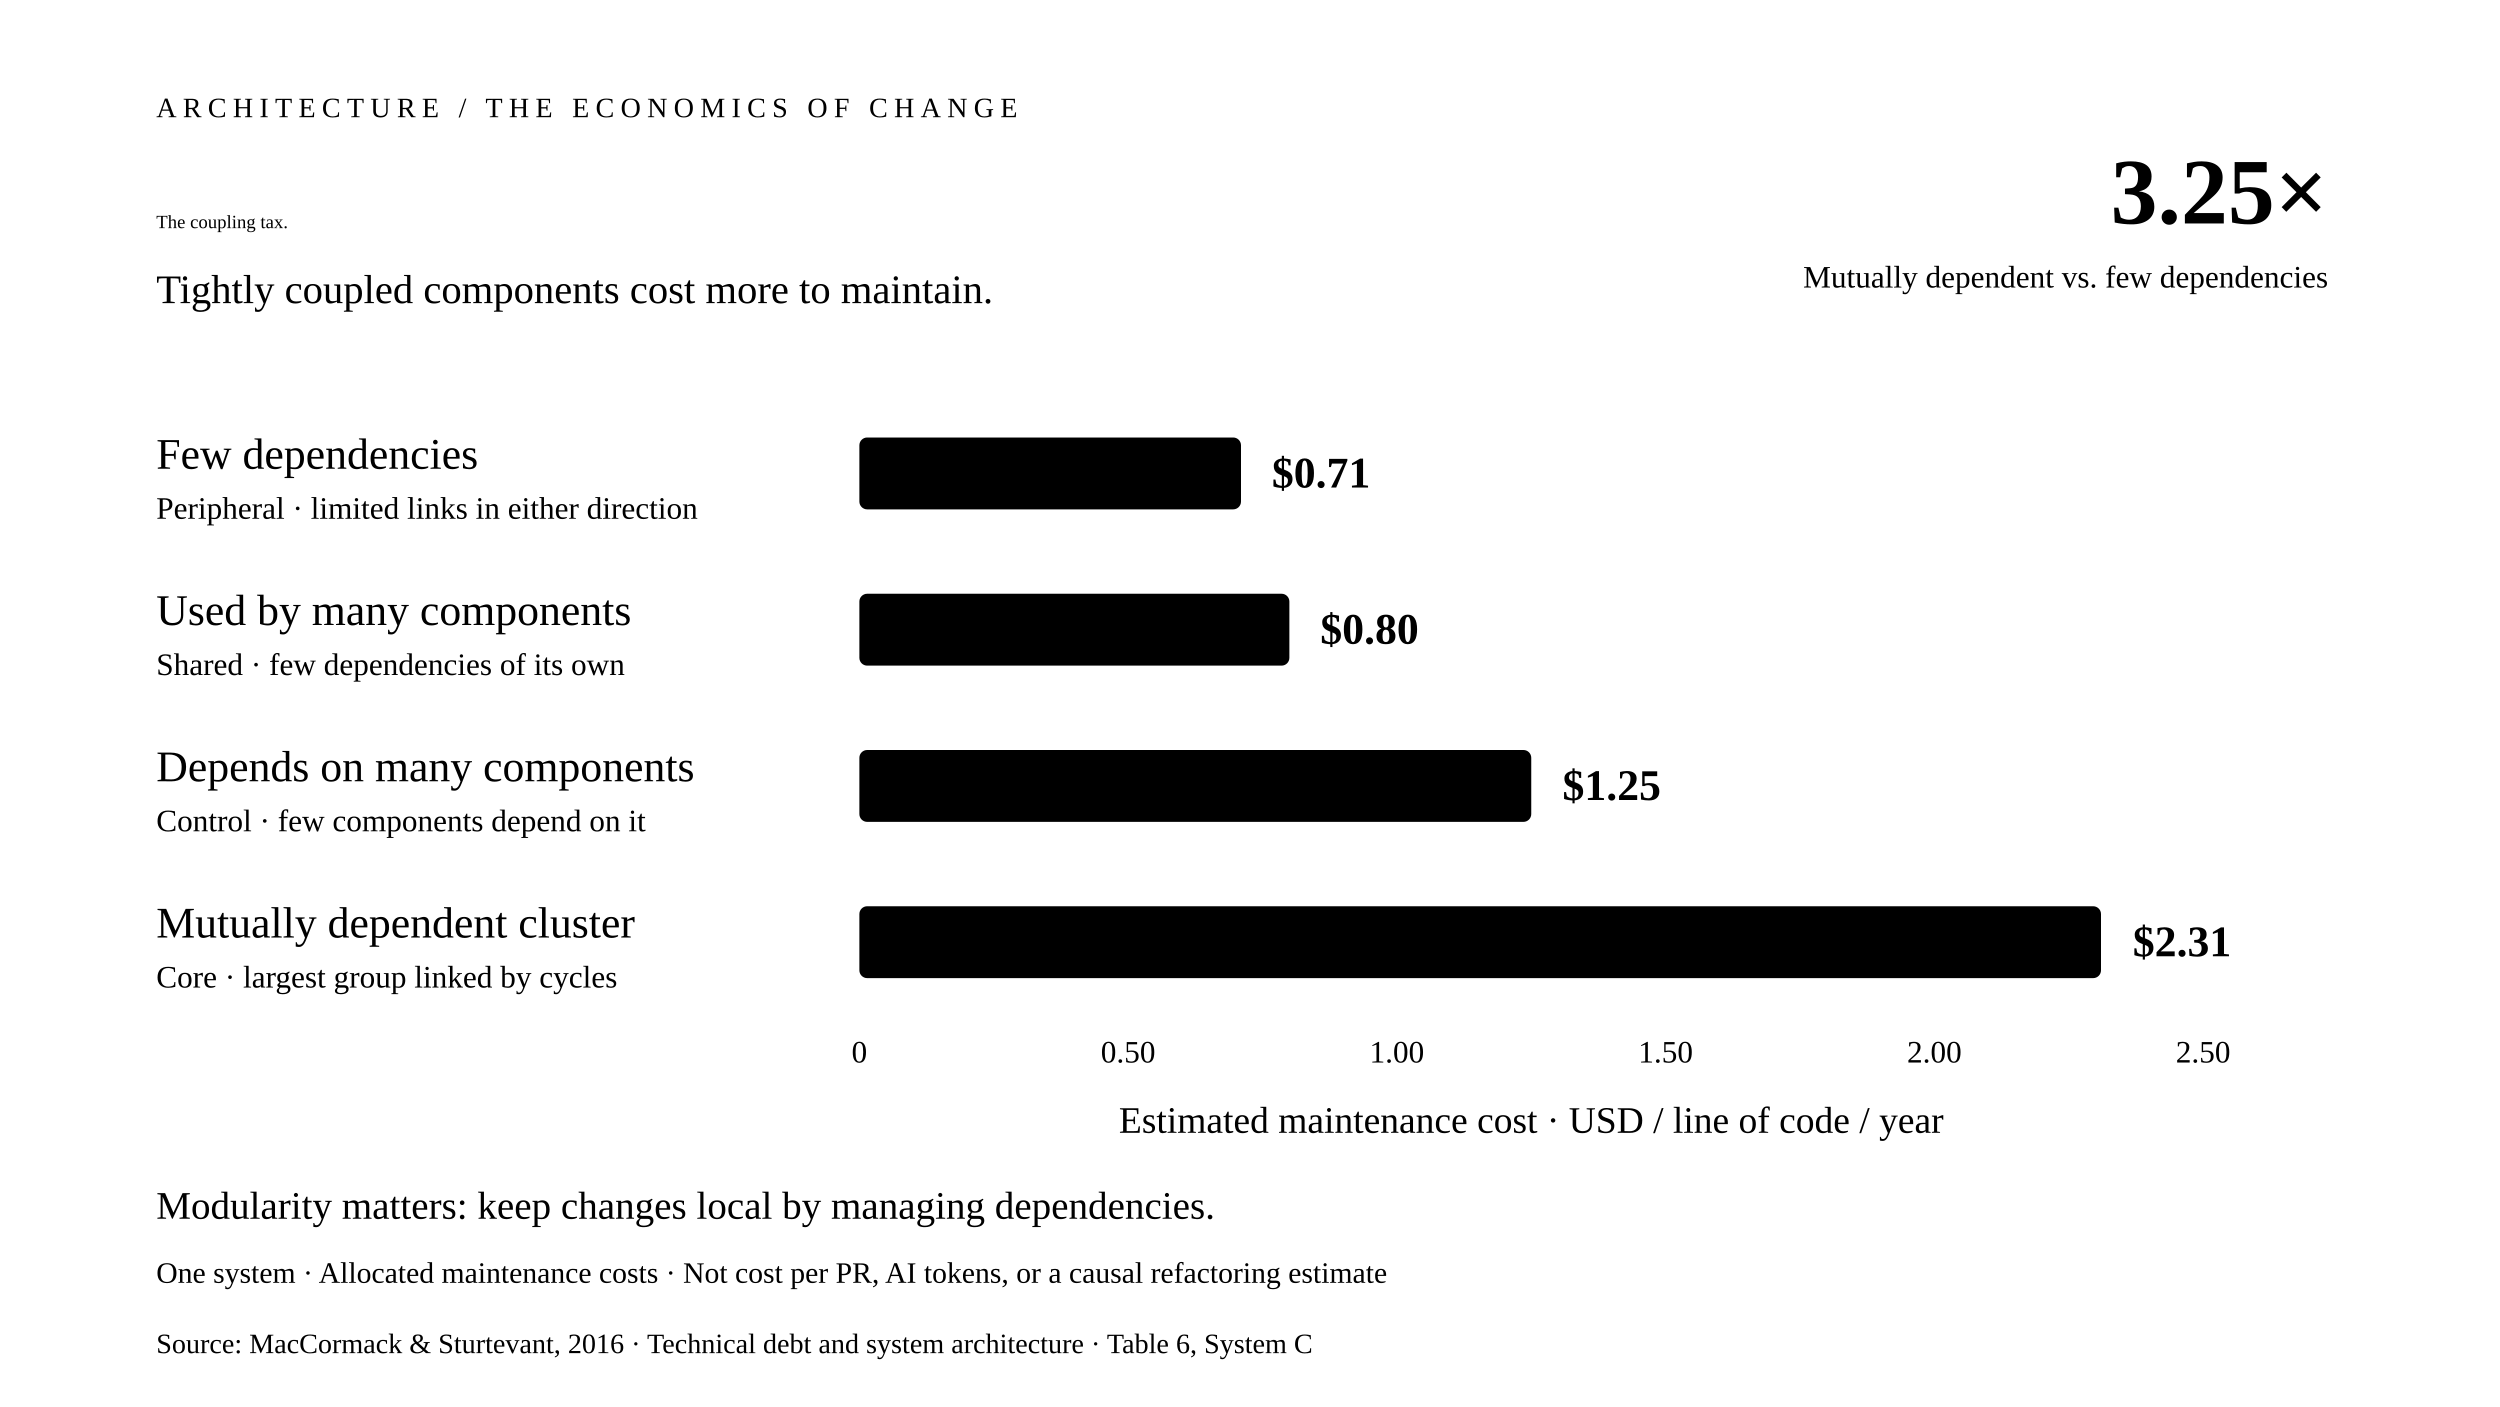
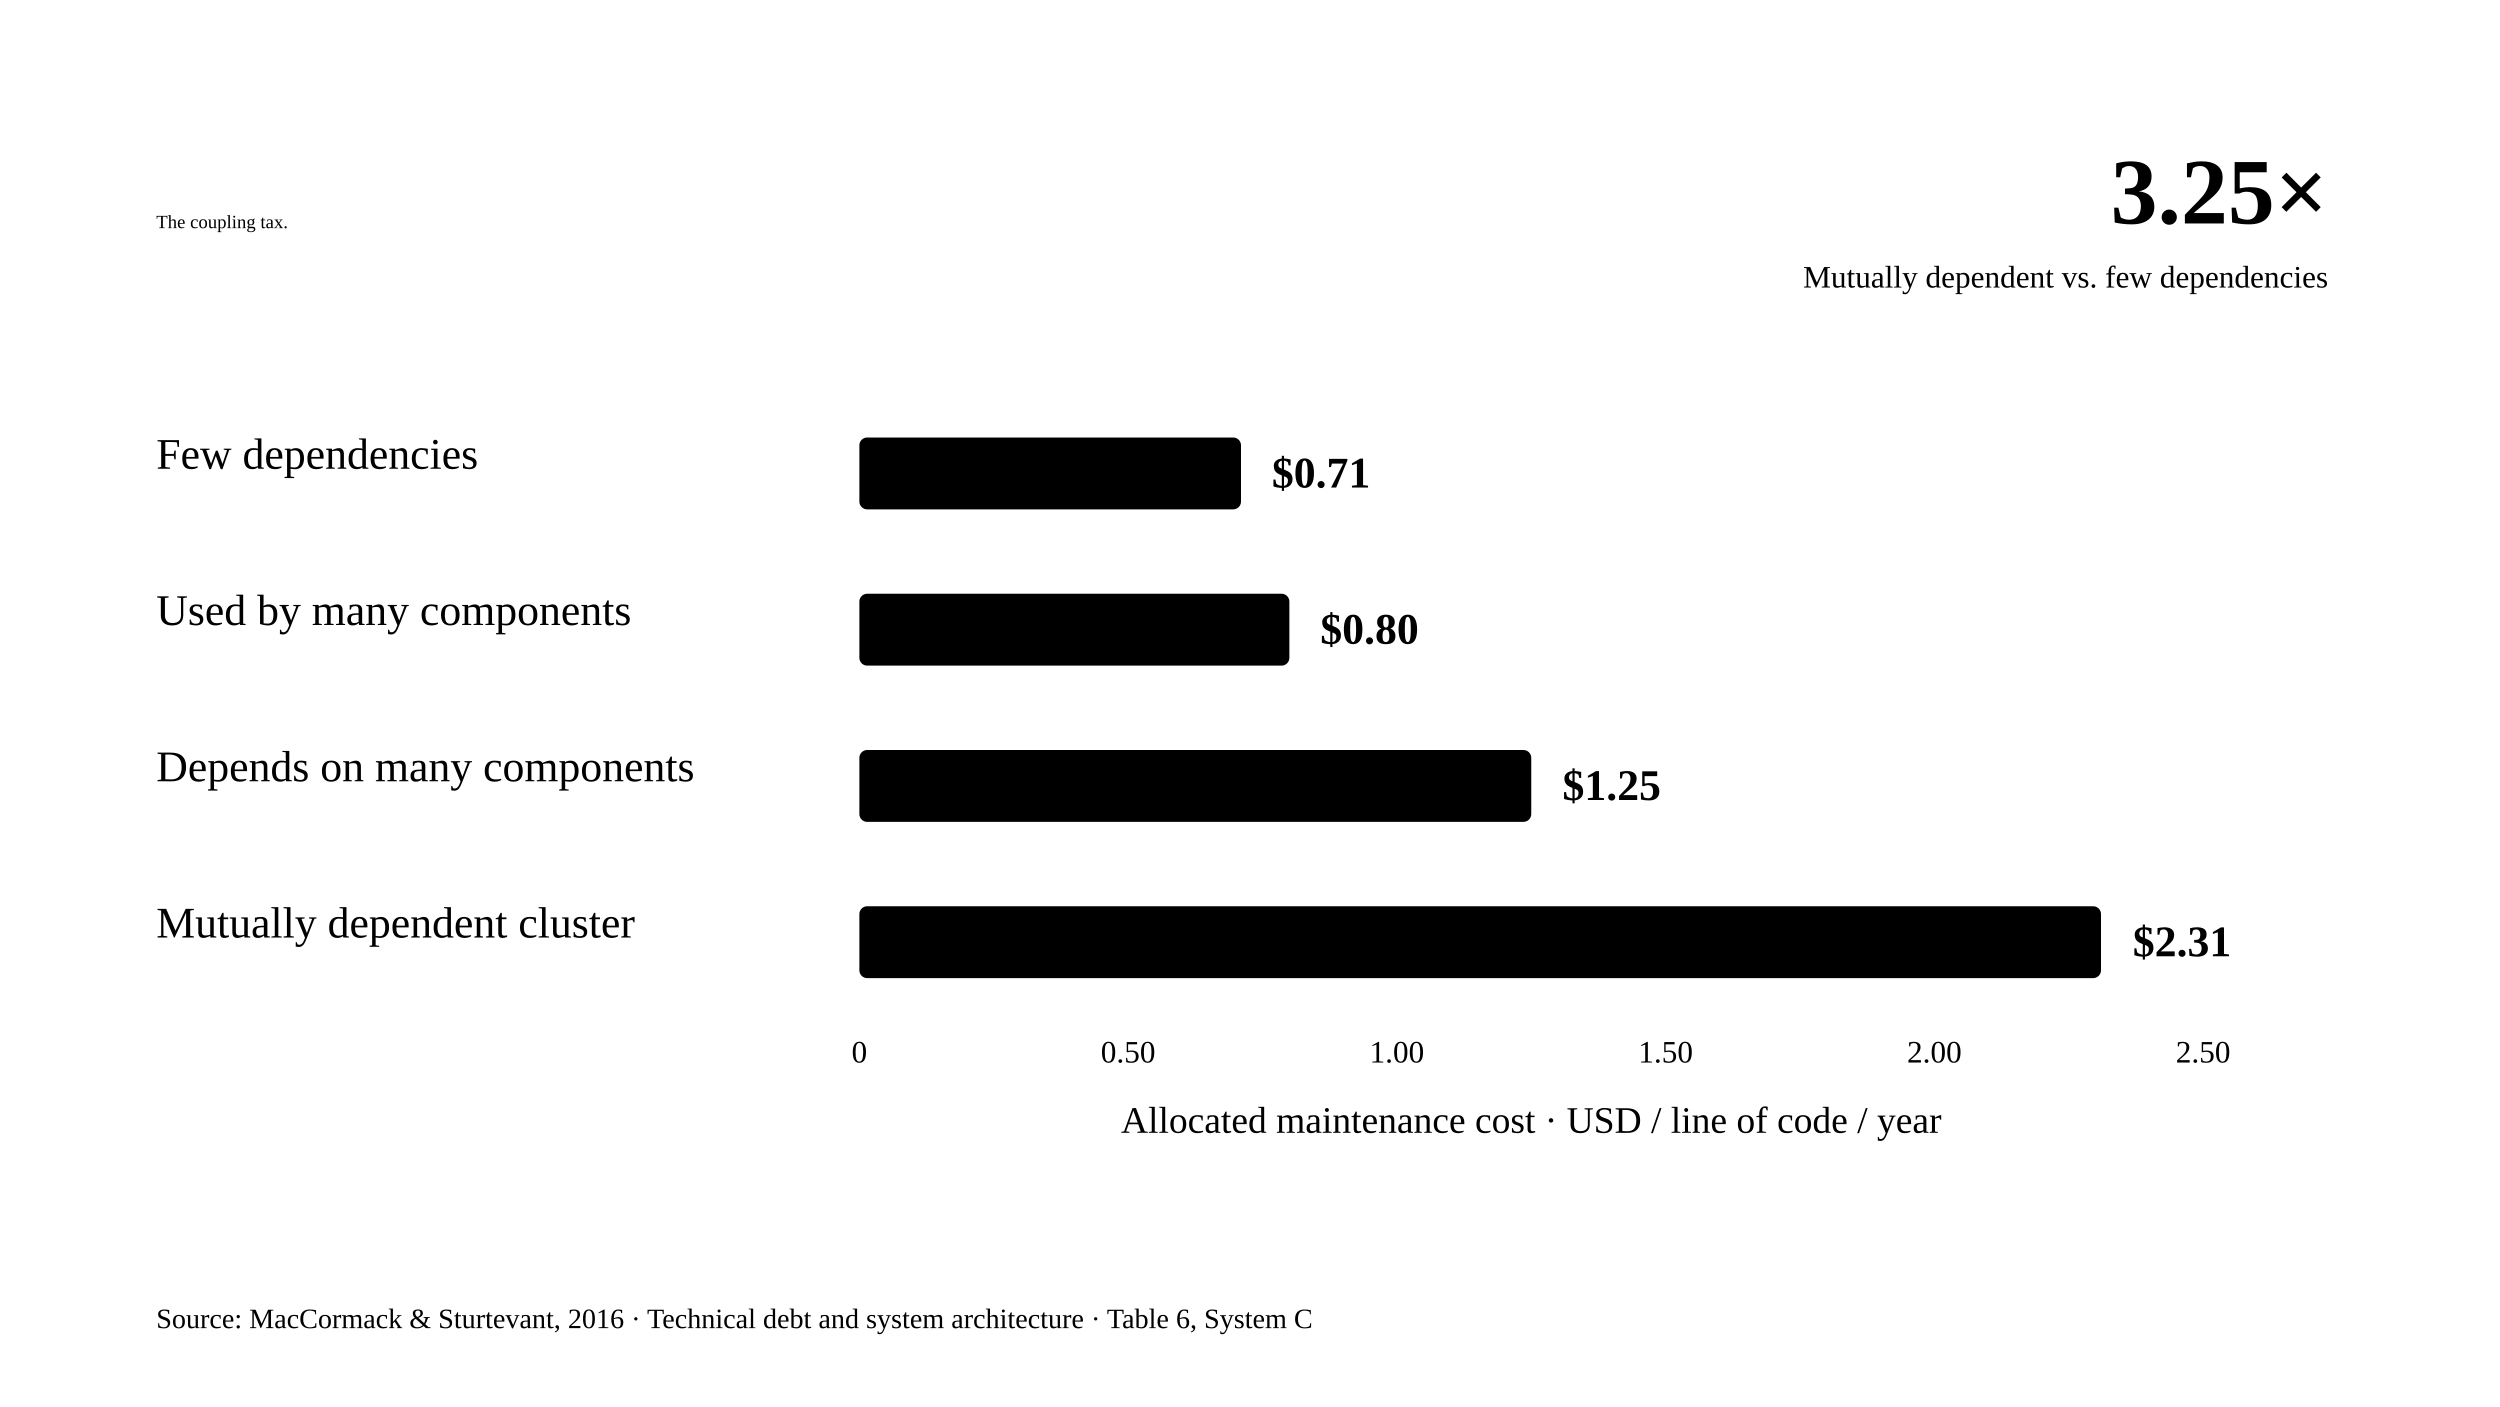
<svg xmlns="http://www.w3.org/2000/svg" viewBox="0 0 1600 900">
-   <text x="100" y="75" class="chart-accent" font-size="18" letter-spacing="4">ARCHITECTURE / THE ECONOMICS OF CHANGE</text>
  <text x="100" y="146" class="chart-heading">The coupling tax.</text>
-   <text x="100" y="194" class="chart-muted" font-size="26">Tightly coupled components cost more to maintain.</text>
  <text x="1490" y="143" text-anchor="end" class="chart-accent" font-size="60" font-weight="600">3.25×</text>
  <text x="1490" y="184" text-anchor="end" class="chart-muted" font-size="20">Mutually dependent vs. few dependencies</text>
  <g class="chart-grid" fill="none">
    <path d="M550 265V650M722 265V650M894 265V650M1066 265V650M1238 265V650M1410 265V650" />
  </g>
  <g font-size="28">
    <text x="100" y="300">Few dependencies</text>
    <text x="100" y="400">Used by many components</text>
    <text x="100" y="500">Depends on many components</text>
    <text x="100" y="600">Mutually dependent cluster</text>
-   </g>
-   <g font-size="20" class="chart-muted">
-     <text x="100" y="332">Peripheral · limited links in either direction</text>
-     <text x="100" y="432">Shared · few dependencies of its own</text>
-     <text x="100" y="532">Control · few components depend on it</text>
-     <text x="100" y="632">Core · largest group linked by cycles</text>
  </g>
  <rect x="550" y="280" width="244.24" height="46" rx="5" class="chart-accent" />
  <g class="chart-poor-label">
    <rect x="550" y="380" width="275.2" height="46" rx="5" />
    <rect x="550" y="480" width="430" height="46" rx="5" />
    <rect x="550" y="580" width="794.64" height="46" rx="5" />
  </g>
  <g font-size="28" font-weight="600">
    <text x="814" y="312">$0.71</text>
    <text x="845" y="412">$0.80</text>
    <text x="1000" y="512">$1.25</text>
    <text x="1365" y="612">$2.31</text>
  </g>
  <g text-anchor="middle" font-size="20" class="chart-muted">
    <text x="550" y="680">0</text>
    <text x="722" y="680">0.50</text>
    <text x="894" y="680">1.00</text>
    <text x="1066" y="680">1.50</text>
    <text x="1238" y="680">2.00</text>
    <text x="1410" y="680">2.50</text>
-     <text x="980" y="725" font-size="24">Estimated maintenance cost · USD / line of code / year</text>
+     <text x="980" y="725" font-size="24">Allocated maintenance cost · USD / line of code / year</text>
  </g>
-   <text x="100" y="780" font-size="25">Modularity matters: keep changes local by managing dependencies.</text>
-   <text x="100" y="821" class="chart-muted" font-size="19">One system · Allocated maintenance costs · Not cost per PR, AI tokens, or a causal refactoring estimate</text>
  <a href="https://www.hbs.edu/ris/Publication%20Files/2016-JSS%20Technical%20Debt_d793c712-5160-4aa9-8761-781b444cc75f.pdf" target="_blank" rel="noopener noreferrer">
-     <text x="100" y="866" class="chart-muted" font-size="18">Source: MacCormack &amp; Sturtevant, 2016 · Technical debt and system architecture · Table 6, System C</text>
+     <text x="100" y="850" class="chart-muted" font-size="18">Source: MacCormack &amp; Sturtevant, 2016 · Technical debt and system architecture · Table 6, System C</text>
  </a>
</svg>
